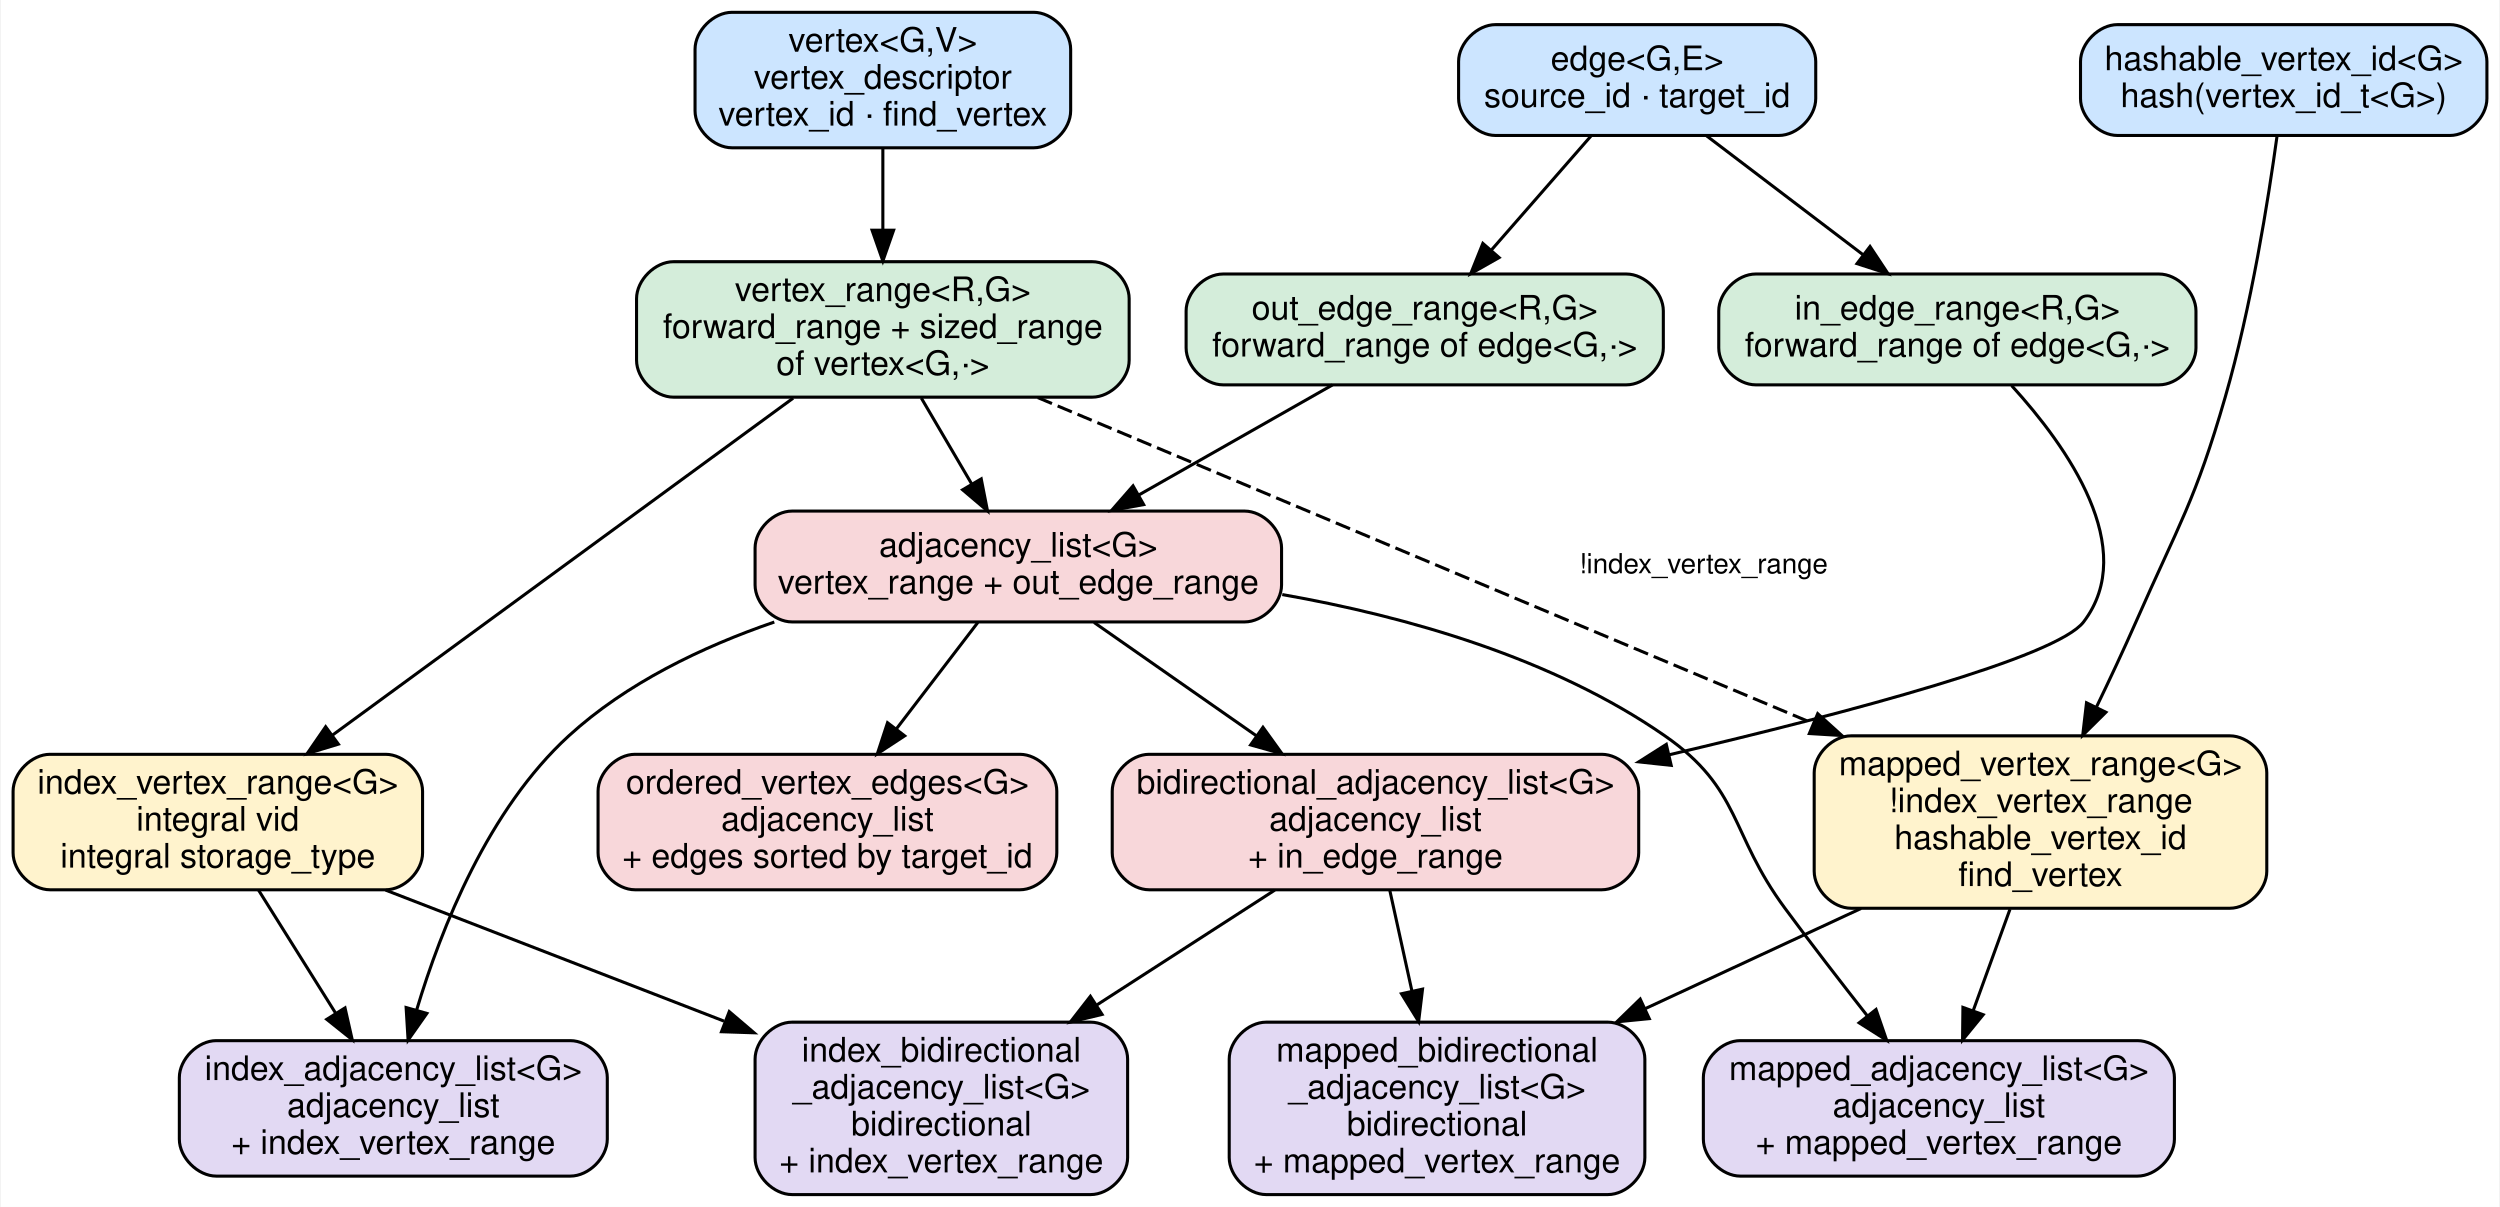
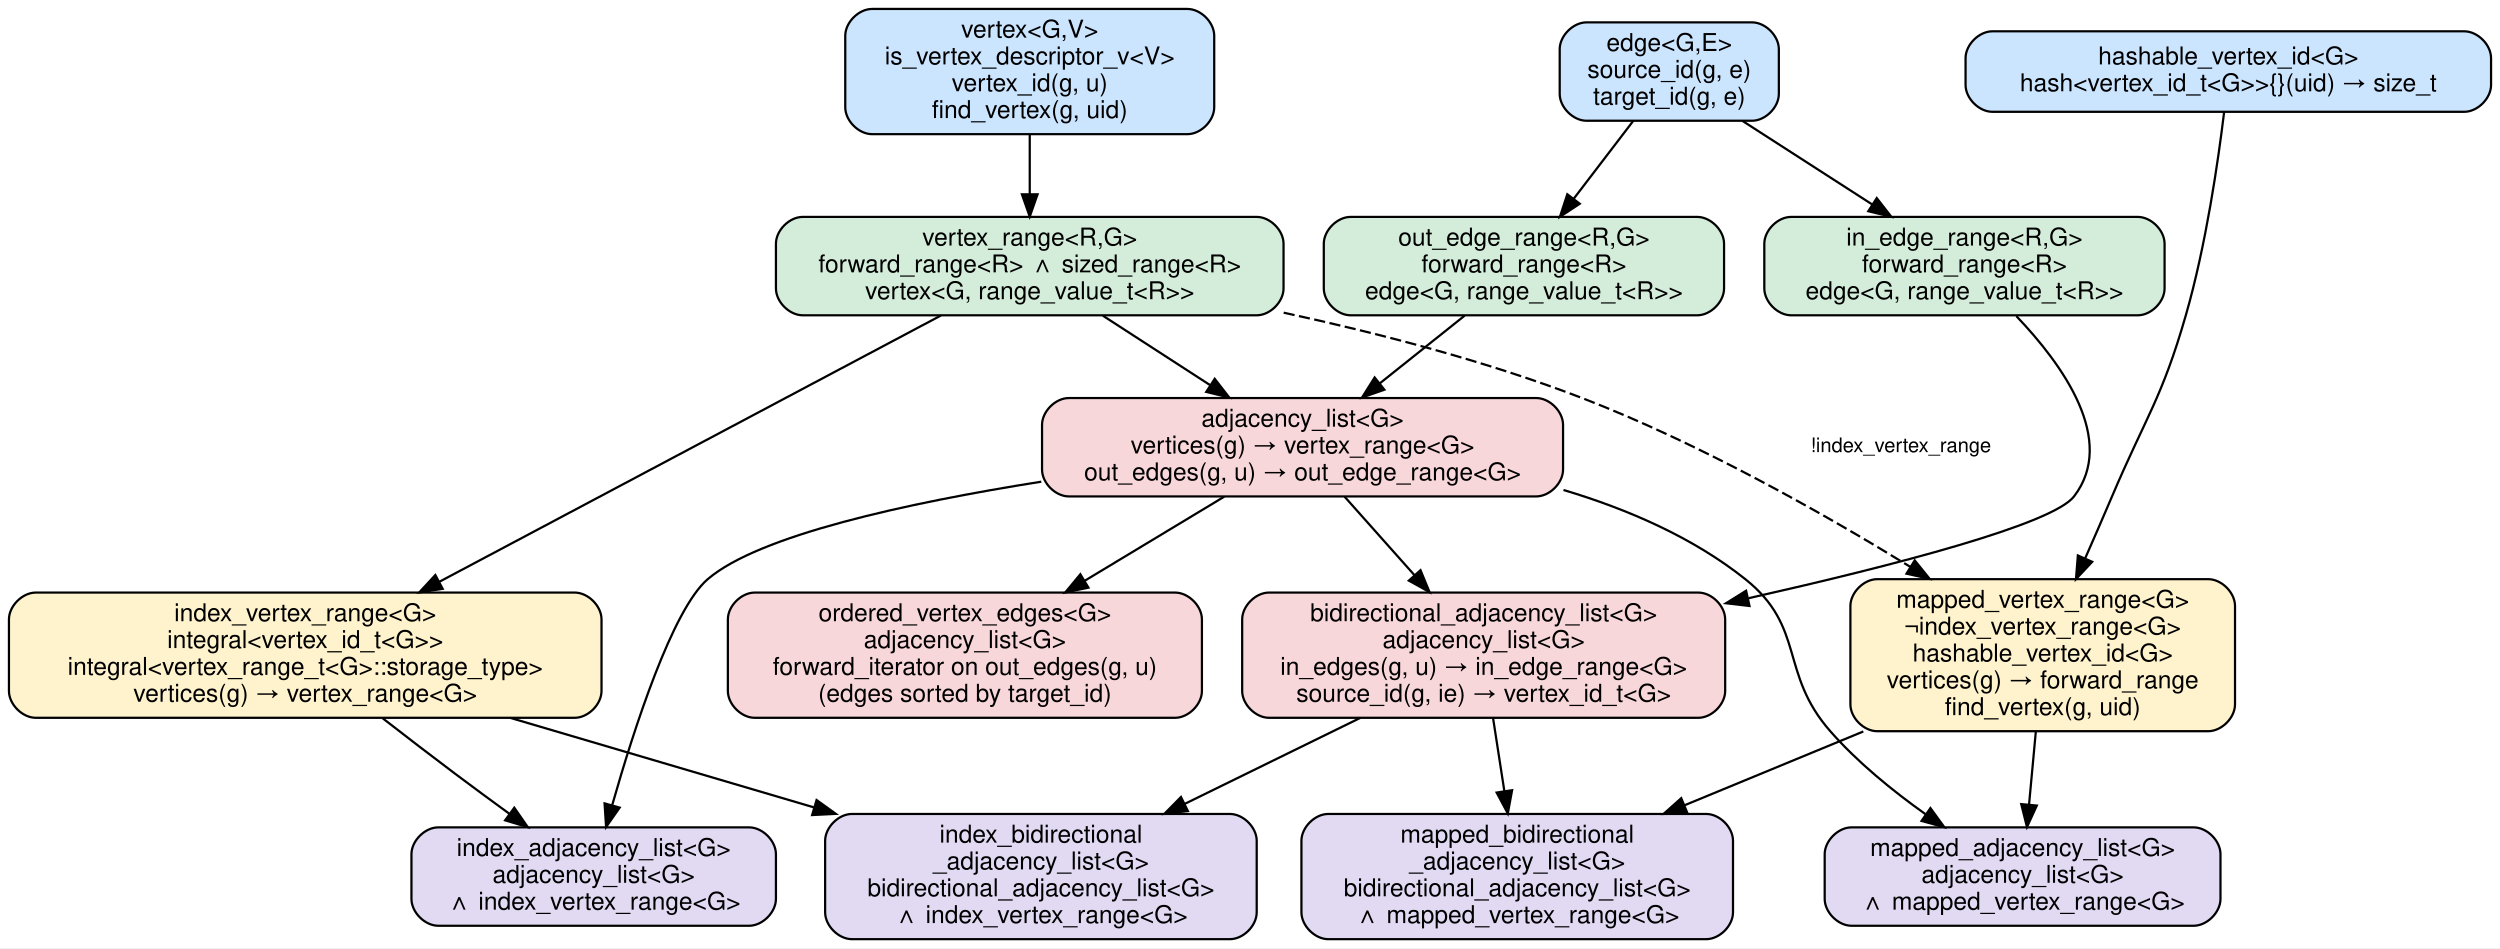
- <svg xmlns="http://www.w3.org/2000/svg" width="812pt" height="392pt" viewBox="0.00 0.00 811.50 392.00">
-   <g id="graph0" class="graph" transform="scale(1 1) rotate(0) translate(4 388)">
-     <polygon fill="white" stroke="transparent" points="-4,4 -4,-388 807.5,-388 807.5,4 -4,4" />
+ <svg xmlns="http://www.w3.org/2000/svg" width="1118pt" height="424pt" viewBox="0.00 0.00 1118.00 424.00">
+   <g id="graph0" class="graph" transform="scale(1 1) rotate(0) translate(4 420)">
+     <polygon fill="white" stroke="transparent" points="-4,4 -4,-420 1114,-420 1114,4 -4,4" />
    <g id="node1" class="node">
-       <path fill="#cce5ff" stroke="black" d="M573.5,-380C573.5,-380 481.5,-380 481.5,-380 475.5,-380 469.5,-374 469.5,-368 469.5,-368 469.5,-356 469.5,-356 469.5,-350 475.5,-344 481.5,-344 481.5,-344 573.5,-344 573.5,-344 579.5,-344 585.5,-350 585.5,-356 585.5,-356 585.5,-368 585.5,-368 585.5,-374 579.5,-380 573.5,-380" />
-       <text text-anchor="middle" x="527.5" y="-365.2" font-family="Helvetica,sans-Serif" font-size="11.00">edge&lt;G,E&gt;</text>
-       <text text-anchor="middle" x="527.5" y="-353.2" font-family="Helvetica,sans-Serif" font-size="11.00">source_id · target_id</text>
+       <path fill="#cce5ff" stroke="black" d="M779.5,-410C779.5,-410 705.5,-410 705.5,-410 699.5,-410 693.5,-404 693.5,-398 693.5,-398 693.5,-378 693.5,-378 693.5,-372 699.5,-366 705.5,-366 705.5,-366 779.5,-366 779.5,-366 785.5,-366 791.5,-372 791.5,-378 791.5,-378 791.5,-398 791.5,-398 791.5,-404 785.5,-410 779.5,-410" />
+       <text text-anchor="middle" x="742.5" y="-397.2" font-family="Helvetica,sans-Serif" font-size="11.00">edge&lt;G,E&gt;</text>
+       <text text-anchor="middle" x="742.5" y="-385.2" font-family="Helvetica,sans-Serif" font-size="11.00">source_id(g, e)</text>
+       <text text-anchor="middle" x="742.5" y="-373.2" font-family="Helvetica,sans-Serif" font-size="11.00">target_id(g, e)</text>
    </g>
    <g id="node4" class="node">
-       <path fill="#d4edda" stroke="black" d="M524,-299C524,-299 393,-299 393,-299 387,-299 381,-293 381,-287 381,-287 381,-275 381,-275 381,-269 387,-263 393,-263 393,-263 524,-263 524,-263 530,-263 536,-269 536,-275 536,-275 536,-287 536,-287 536,-293 530,-299 524,-299" />
-       <text text-anchor="middle" x="458.5" y="-284.2" font-family="Helvetica,sans-Serif" font-size="11.00">out_edge_range&lt;R,G&gt;</text>
-       <text text-anchor="middle" x="458.5" y="-272.2" font-family="Helvetica,sans-Serif" font-size="11.00">forward_range of edge&lt;G,·&gt;</text>
+       <path fill="#d4edda" stroke="black" d="M755,-323C755,-323 600,-323 600,-323 594,-323 588,-317 588,-311 588,-311 588,-291 588,-291 588,-285 594,-279 600,-279 600,-279 755,-279 755,-279 761,-279 767,-285 767,-291 767,-291 767,-311 767,-311 767,-317 761,-323 755,-323" />
+       <text text-anchor="middle" x="677.5" y="-310.2" font-family="Helvetica,sans-Serif" font-size="11.00">out_edge_range&lt;R,G&gt;</text>
+       <text text-anchor="middle" x="677.5" y="-298.2" font-family="Helvetica,sans-Serif" font-size="11.00">forward_range&lt;R&gt;</text>
+       <text text-anchor="middle" x="677.5" y="-286.2" font-family="Helvetica,sans-Serif" font-size="11.00">edge&lt;G, range_value_t&lt;R&gt;&gt;</text>
    </g>
    <g id="edge1" class="edge">
-       <path fill="none" stroke="black" d="M512.53,-343.86C503.03,-332.99 490.6,-318.75 480.05,-306.67" />
-       <polygon fill="black" stroke="black" points="482.66,-304.34 473.44,-299.11 477.38,-308.94 482.66,-304.34" />
+       <path fill="none" stroke="black" d="M726.43,-365.99C718.39,-355.47 708.51,-342.56 699.75,-331.1" />
+       <polygon fill="black" stroke="black" points="702.46,-328.88 693.61,-323.06 696.9,-333.13 702.46,-328.88" />
    </g>
    <g id="node5" class="node">
-       <path fill="#d4edda" stroke="black" d="M697,-299C697,-299 566,-299 566,-299 560,-299 554,-293 554,-287 554,-287 554,-275 554,-275 554,-269 560,-263 566,-263 566,-263 697,-263 697,-263 703,-263 709,-269 709,-275 709,-275 709,-287 709,-287 709,-293 703,-299 697,-299" />
-       <text text-anchor="middle" x="631.5" y="-284.2" font-family="Helvetica,sans-Serif" font-size="11.00">in_edge_range&lt;R,G&gt;</text>
-       <text text-anchor="middle" x="631.5" y="-272.2" font-family="Helvetica,sans-Serif" font-size="11.00">forward_range of edge&lt;G,·&gt;</text>
+       <path fill="#d4edda" stroke="black" d="M952,-323C952,-323 797,-323 797,-323 791,-323 785,-317 785,-311 785,-311 785,-291 785,-291 785,-285 791,-279 797,-279 797,-279 952,-279 952,-279 958,-279 964,-285 964,-291 964,-291 964,-311 964,-311 964,-317 958,-323 952,-323" />
+       <text text-anchor="middle" x="874.5" y="-310.2" font-family="Helvetica,sans-Serif" font-size="11.00">in_edge_range&lt;R,G&gt;</text>
+       <text text-anchor="middle" x="874.5" y="-298.2" font-family="Helvetica,sans-Serif" font-size="11.00">forward_range&lt;R&gt;</text>
+       <text text-anchor="middle" x="874.5" y="-286.2" font-family="Helvetica,sans-Serif" font-size="11.00">edge&lt;G, range_value_t&lt;R&gt;&gt;</text>
    </g>
    <g id="edge2" class="edge">
-       <path fill="none" stroke="black" d="M550.07,-343.86C564.92,-332.57 584.55,-317.66 600.82,-305.3" />
-       <polygon fill="black" stroke="black" points="603.13,-307.94 608.98,-299.11 598.9,-302.37 603.13,-307.94" />
+       <path fill="none" stroke="black" d="M775.13,-365.99C792.66,-354.7 814.46,-340.67 833.16,-328.62" />
+       <polygon fill="black" stroke="black" points="835.28,-331.42 841.79,-323.06 831.49,-325.54 835.28,-331.42" />
    </g>
    <g id="node2" class="node">
-       <path fill="#cce5ff" stroke="black" d="M331.5,-384C331.5,-384 233.5,-384 233.5,-384 227.5,-384 221.5,-378 221.5,-372 221.5,-372 221.5,-352 221.5,-352 221.5,-346 227.5,-340 233.5,-340 233.5,-340 331.5,-340 331.5,-340 337.5,-340 343.5,-346 343.5,-352 343.5,-352 343.5,-372 343.5,-372 343.5,-378 337.5,-384 331.5,-384" />
-       <text text-anchor="middle" x="282.5" y="-371.2" font-family="Helvetica,sans-Serif" font-size="11.00">vertex&lt;G,V&gt;</text>
-       <text text-anchor="middle" x="282.5" y="-359.2" font-family="Helvetica,sans-Serif" font-size="11.00">vertex_descriptor</text>
-       <text text-anchor="middle" x="282.5" y="-347.2" font-family="Helvetica,sans-Serif" font-size="11.00">vertex_id · find_vertex</text>
+       <path fill="#cce5ff" stroke="black" d="M527,-416C527,-416 386,-416 386,-416 380,-416 374,-410 374,-404 374,-404 374,-372 374,-372 374,-366 380,-360 386,-360 386,-360 527,-360 527,-360 533,-360 539,-366 539,-372 539,-372 539,-404 539,-404 539,-410 533,-416 527,-416" />
+       <text text-anchor="middle" x="456.5" y="-403.2" font-family="Helvetica,sans-Serif" font-size="11.00">vertex&lt;G,V&gt;</text>
+       <text text-anchor="middle" x="456.5" y="-391.2" font-family="Helvetica,sans-Serif" font-size="11.00">is_vertex_descriptor_v&lt;V&gt;</text>
+       <text text-anchor="middle" x="456.5" y="-379.2" font-family="Helvetica,sans-Serif" font-size="11.00">vertex_id(g, u)</text>
+       <text text-anchor="middle" x="456.5" y="-367.2" font-family="Helvetica,sans-Serif" font-size="11.00">find_vertex(g, uid)</text>
    </g>
    <g id="node6" class="node">
-       <path fill="#d4edda" stroke="black" d="M350.5,-303C350.5,-303 214.5,-303 214.5,-303 208.5,-303 202.5,-297 202.5,-291 202.5,-291 202.5,-271 202.5,-271 202.5,-265 208.5,-259 214.5,-259 214.5,-259 350.5,-259 350.5,-259 356.5,-259 362.5,-265 362.5,-271 362.5,-271 362.5,-291 362.5,-291 362.5,-297 356.5,-303 350.5,-303" />
-       <text text-anchor="middle" x="282.5" y="-290.2" font-family="Helvetica,sans-Serif" font-size="11.00">vertex_range&lt;R,G&gt;</text>
-       <text text-anchor="middle" x="282.5" y="-278.2" font-family="Helvetica,sans-Serif" font-size="11.00">forward_range + sized_range</text>
-       <text text-anchor="middle" x="282.5" y="-266.2" font-family="Helvetica,sans-Serif" font-size="11.00">of vertex&lt;G,·&gt;</text>
+       <path fill="#d4edda" stroke="black" d="M558,-323C558,-323 355,-323 355,-323 349,-323 343,-317 343,-311 343,-311 343,-291 343,-291 343,-285 349,-279 355,-279 355,-279 558,-279 558,-279 564,-279 570,-285 570,-291 570,-291 570,-311 570,-311 570,-317 564,-323 558,-323" />
+       <text text-anchor="middle" x="456.5" y="-310.2" font-family="Helvetica,sans-Serif" font-size="11.00">vertex_range&lt;R,G&gt;</text>
+       <text text-anchor="middle" x="456.5" y="-298.2" font-family="Helvetica,sans-Serif" font-size="11.00">forward_range&lt;R&gt; ∧ sized_range&lt;R&gt;</text>
+       <text text-anchor="middle" x="456.5" y="-286.2" font-family="Helvetica,sans-Serif" font-size="11.00">vertex&lt;G, range_value_t&lt;R&gt;&gt;</text>
    </g>
    <g id="edge3" class="edge">
-       <path fill="none" stroke="black" d="M282.5,-339.83C282.5,-331.68 282.5,-322.2 282.5,-313.3" />
-       <polygon fill="black" stroke="black" points="286,-313.23 282.5,-303.23 279,-313.23 286,-313.23" />
+       <path fill="none" stroke="black" d="M456.5,-359.64C456.5,-351.22 456.5,-341.89 456.5,-333.23" />
+       <polygon fill="black" stroke="black" points="460,-333.11 456.5,-323.11 453,-333.11 460,-333.11" />
    </g>
    <g id="node3" class="node">
-       <path fill="#cce5ff" stroke="black" d="M791.5,-380C791.5,-380 683.5,-380 683.5,-380 677.5,-380 671.5,-374 671.5,-368 671.5,-368 671.5,-356 671.5,-356 671.5,-350 677.5,-344 683.5,-344 683.5,-344 791.5,-344 791.5,-344 797.5,-344 803.5,-350 803.5,-356 803.5,-356 803.5,-368 803.5,-368 803.5,-374 797.5,-380 791.5,-380" />
-       <text text-anchor="middle" x="737.5" y="-365.2" font-family="Helvetica,sans-Serif" font-size="11.00">hashable_vertex_id&lt;G&gt;</text>
-       <text text-anchor="middle" x="737.5" y="-353.2" font-family="Helvetica,sans-Serif" font-size="11.00">hash(vertex_id_t&lt;G&gt;)</text>
+       <path fill="#cce5ff" stroke="black" d="M1098,-406C1098,-406 887,-406 887,-406 881,-406 875,-400 875,-394 875,-394 875,-382 875,-382 875,-376 881,-370 887,-370 887,-370 1098,-370 1098,-370 1104,-370 1110,-376 1110,-382 1110,-382 1110,-394 1110,-394 1110,-400 1104,-406 1098,-406" />
+       <text text-anchor="middle" x="992.5" y="-391.2" font-family="Helvetica,sans-Serif" font-size="11.00">hashable_vertex_id&lt;G&gt;</text>
+       <text text-anchor="middle" x="992.5" y="-379.2" font-family="Helvetica,sans-Serif" font-size="11.00">hash&lt;vertex_id_t&lt;G&gt;&gt;{}(uid) → size_t</text>
    </g>
    <g id="node8" class="node">
-       <path fill="#fff3cd" stroke="black" d="M720,-149C720,-149 597,-149 597,-149 591,-149 585,-143 585,-137 585,-137 585,-105 585,-105 585,-99 591,-93 597,-93 597,-93 720,-93 720,-93 726,-93 732,-99 732,-105 732,-105 732,-137 732,-137 732,-143 726,-149 720,-149" />
-       <text text-anchor="middle" x="658.5" y="-136.2" font-family="Helvetica,sans-Serif" font-size="11.00">mapped_vertex_range&lt;G&gt;</text>
-       <text text-anchor="middle" x="658.5" y="-124.2" font-family="Helvetica,sans-Serif" font-size="11.00">!index_vertex_range</text>
-       <text text-anchor="middle" x="658.5" y="-112.2" font-family="Helvetica,sans-Serif" font-size="11.00">hashable_vertex_id</text>
-       <text text-anchor="middle" x="658.5" y="-100.2" font-family="Helvetica,sans-Serif" font-size="11.00">find_vertex</text>
+       <path fill="#fff3cd" stroke="black" d="M983.5,-161C983.5,-161 835.5,-161 835.5,-161 829.5,-161 823.5,-155 823.5,-149 823.5,-149 823.5,-105 823.5,-105 823.5,-99 829.5,-93 835.5,-93 835.5,-93 983.5,-93 983.5,-93 989.5,-93 995.5,-99 995.5,-105 995.5,-105 995.5,-149 995.5,-149 995.5,-155 989.5,-161 983.5,-161" />
+       <text text-anchor="middle" x="909.5" y="-148.2" font-family="Helvetica,sans-Serif" font-size="11.00">mapped_vertex_range&lt;G&gt;</text>
+       <text text-anchor="middle" x="909.5" y="-136.2" font-family="Helvetica,sans-Serif" font-size="11.00">¬index_vertex_range&lt;G&gt;</text>
+       <text text-anchor="middle" x="909.5" y="-124.2" font-family="Helvetica,sans-Serif" font-size="11.00">hashable_vertex_id&lt;G&gt;</text>
+       <text text-anchor="middle" x="909.5" y="-112.2" font-family="Helvetica,sans-Serif" font-size="11.00">vertices(g) → forward_range</text>
+       <text text-anchor="middle" x="909.5" y="-100.2" font-family="Helvetica,sans-Serif" font-size="11.00">find_vertex(g, uid)</text>
    </g>
    <g id="edge6" class="edge">
-       <path fill="none" stroke="black" d="M735.33,-343.8C732.52,-323.33 726.95,-288.25 718.5,-259 708.81,-225.46 703.56,-217.95 689.5,-186 685.51,-176.94 680.98,-167.28 676.64,-158.29" />
-       <polygon fill="black" stroke="black" points="679.74,-156.66 672.22,-149.2 673.45,-159.73 679.74,-156.66" />
+       <path fill="none" stroke="black" d="M990.63,-369.91C988.03,-348.4 982.57,-310.47 973.5,-279 962.74,-241.65 955.71,-233.78 940.5,-198 936.68,-189.01 932.5,-179.42 928.48,-170.3" />
+       <polygon fill="black" stroke="black" points="931.62,-168.75 924.37,-161.03 925.22,-171.59 931.62,-168.75" />
    </g>
    <g id="node9" class="node">
-       <path fill="#f8d7da" stroke="black" d="M400,-222C400,-222 253,-222 253,-222 247,-222 241,-216 241,-210 241,-210 241,-198 241,-198 241,-192 247,-186 253,-186 253,-186 400,-186 400,-186 406,-186 412,-192 412,-198 412,-198 412,-210 412,-210 412,-216 406,-222 400,-222" />
-       <text text-anchor="middle" x="326.5" y="-207.2" font-family="Helvetica,sans-Serif" font-size="11.00">adjacency_list&lt;G&gt;</text>
-       <text text-anchor="middle" x="326.5" y="-195.2" font-family="Helvetica,sans-Serif" font-size="11.00">vertex_range + out_edge_range</text>
+       <path fill="#f8d7da" stroke="black" d="M683,-242C683,-242 474,-242 474,-242 468,-242 462,-236 462,-230 462,-230 462,-210 462,-210 462,-204 468,-198 474,-198 474,-198 683,-198 683,-198 689,-198 695,-204 695,-210 695,-210 695,-230 695,-230 695,-236 689,-242 683,-242" />
+       <text text-anchor="middle" x="578.5" y="-229.2" font-family="Helvetica,sans-Serif" font-size="11.00">adjacency_list&lt;G&gt;</text>
+       <text text-anchor="middle" x="578.5" y="-217.2" font-family="Helvetica,sans-Serif" font-size="11.00">vertices(g) → vertex_range&lt;G&gt;</text>
+       <text text-anchor="middle" x="578.5" y="-205.2" font-family="Helvetica,sans-Serif" font-size="11.00">out_edges(g, u) → out_edge_range&lt;G&gt;</text>
    </g>
    <g id="edge7" class="edge">
-       <path fill="none" stroke="black" d="M428.55,-262.98C409.95,-252.41 385.83,-238.71 365.72,-227.28" />
-       <polygon fill="black" stroke="black" points="367.21,-224.11 356.79,-222.21 363.76,-230.19 367.21,-224.11" />
+       <path fill="none" stroke="black" d="M650.97,-278.83C639.32,-269.53 625.48,-258.49 613.04,-248.56" />
+       <polygon fill="black" stroke="black" points="615.1,-245.73 605.1,-242.23 610.74,-251.2 615.1,-245.73" />
    </g>
    <g id="node11" class="node">
-       <path fill="#f8d7da" stroke="black" d="M516,-143C516,-143 369,-143 369,-143 363,-143 357,-137 357,-131 357,-131 357,-111 357,-111 357,-105 363,-99 369,-99 369,-99 516,-99 516,-99 522,-99 528,-105 528,-111 528,-111 528,-131 528,-131 528,-137 522,-143 516,-143" />
-       <text text-anchor="middle" x="442.5" y="-130.2" font-family="Helvetica,sans-Serif" font-size="11.00">bidirectional_adjacency_list&lt;G&gt;</text>
-       <text text-anchor="middle" x="442.5" y="-118.2" font-family="Helvetica,sans-Serif" font-size="11.00">adjacency_list</text>
-       <text text-anchor="middle" x="442.5" y="-106.2" font-family="Helvetica,sans-Serif" font-size="11.00">+ in_edge_range</text>
+       <path fill="#f8d7da" stroke="black" d="M755.5,-155C755.5,-155 563.5,-155 563.5,-155 557.5,-155 551.5,-149 551.5,-143 551.5,-143 551.5,-111 551.5,-111 551.5,-105 557.5,-99 563.5,-99 563.5,-99 755.5,-99 755.5,-99 761.5,-99 767.5,-105 767.5,-111 767.5,-111 767.5,-143 767.5,-143 767.5,-149 761.5,-155 755.5,-155" />
+       <text text-anchor="middle" x="659.5" y="-142.2" font-family="Helvetica,sans-Serif" font-size="11.00">bidirectional_adjacency_list&lt;G&gt;</text>
+       <text text-anchor="middle" x="659.5" y="-130.2" font-family="Helvetica,sans-Serif" font-size="11.00">adjacency_list&lt;G&gt;</text>
+       <text text-anchor="middle" x="659.5" y="-118.2" font-family="Helvetica,sans-Serif" font-size="11.00">in_edges(g, u) → in_edge_range&lt;G&gt;</text>
+       <text text-anchor="middle" x="659.5" y="-106.2" font-family="Helvetica,sans-Serif" font-size="11.00">source_id(g, ie) → vertex_id_t&lt;G&gt;</text>
    </g>
    <g id="edge11" class="edge">
-       <path fill="none" stroke="black" d="M649.12,-262.76C667.28,-242.86 690.59,-209.82 672.5,-186 663.82,-174.57 597.17,-156.77 537.85,-142.84" />
-       <polygon fill="black" stroke="black" points="538.55,-139.41 528.02,-140.55 536.96,-146.23 538.55,-139.41" />
+       <path fill="none" stroke="black" d="M897.7,-278.64C918.43,-256.95 942.79,-223.07 923.5,-198 913.93,-185.56 843.59,-167.25 777.93,-152.48" />
+       <polygon fill="black" stroke="black" points="778.38,-149 767.86,-150.23 776.86,-155.83 778.38,-149" />
    </g>
    <g id="node7" class="node">
-       <path fill="#fff3cd" stroke="black" d="M121,-143C121,-143 12,-143 12,-143 6,-143 0,-137 0,-131 0,-131 0,-111 0,-111 0,-105 6,-99 12,-99 12,-99 121,-99 121,-99 127,-99 133,-105 133,-111 133,-111 133,-131 133,-131 133,-137 127,-143 121,-143" />
-       <text text-anchor="middle" x="66.5" y="-130.2" font-family="Helvetica,sans-Serif" font-size="11.00">index_vertex_range&lt;G&gt;</text>
-       <text text-anchor="middle" x="66.5" y="-118.2" font-family="Helvetica,sans-Serif" font-size="11.00">integral vid</text>
-       <text text-anchor="middle" x="66.5" y="-106.2" font-family="Helvetica,sans-Serif" font-size="11.00">integral storage_type</text>
+       <path fill="#fff3cd" stroke="black" d="M253,-155C253,-155 12,-155 12,-155 6,-155 0,-149 0,-143 0,-143 0,-111 0,-111 0,-105 6,-99 12,-99 12,-99 253,-99 253,-99 259,-99 265,-105 265,-111 265,-111 265,-143 265,-143 265,-149 259,-155 253,-155" />
+       <text text-anchor="middle" x="132.5" y="-142.2" font-family="Helvetica,sans-Serif" font-size="11.00">index_vertex_range&lt;G&gt;</text>
+       <text text-anchor="middle" x="132.5" y="-130.2" font-family="Helvetica,sans-Serif" font-size="11.00">integral&lt;vertex_id_t&lt;G&gt;&gt;</text>
+       <text text-anchor="middle" x="132.5" y="-118.2" font-family="Helvetica,sans-Serif" font-size="11.00">integral&lt;vertex_range_t&lt;G&gt;::storage_type&gt;</text>
+       <text text-anchor="middle" x="132.5" y="-106.2" font-family="Helvetica,sans-Serif" font-size="11.00">vertices(g) → vertex_range&lt;G&gt;</text>
    </g>
    <g id="edge4" class="edge">
-       <path fill="none" stroke="black" d="M253.37,-258.69C214.61,-230.34 146.06,-180.2 103.63,-149.16" />
-       <polygon fill="black" stroke="black" points="105.65,-146.3 95.51,-143.22 101.52,-151.95 105.65,-146.3" />
+       <path fill="none" stroke="black" d="M416.77,-278.91C360.69,-249.14 257.87,-194.55 192.46,-159.83" />
+       <polygon fill="black" stroke="black" points="193.97,-156.67 183.49,-155.07 190.68,-162.85 193.97,-156.67" />
    </g>
    <g id="edge5" class="edge">
-       <path fill="none" stroke="black" stroke-dasharray="5,2" d="M332.82,-258.86C397.49,-231.68 510.28,-184.28 584.67,-153.02" />
-       <polygon fill="black" stroke="black" points="586.14,-156.2 594,-149.1 583.43,-149.75 586.14,-156.2" />
-       <text text-anchor="middle" x="549" y="-201.8" font-family="Helvetica,sans-Serif" font-size="9.00">  !index_vertex_range</text>
+       <path fill="none" stroke="black" stroke-dasharray="5,2" d="M570.05,-280.17C612.68,-270.96 661.07,-258.36 703.5,-242 755.37,-222 810.28,-191.07 850.35,-166.47" />
+       <polygon fill="black" stroke="black" points="852.26,-169.4 858.92,-161.16 848.58,-163.45 852.26,-169.4" />
+       <text text-anchor="middle" x="846" y="-217.8" font-family="Helvetica,sans-Serif" font-size="9.00">  !index_vertex_range</text>
    </g>
    <g id="edge8" class="edge">
-       <path fill="none" stroke="black" d="M294.99,-258.71C300.1,-250 306.05,-239.86 311.4,-230.74" />
-       <polygon fill="black" stroke="black" points="314.45,-232.46 316.49,-222.06 308.41,-228.91 314.45,-232.46" />
+       <path fill="none" stroke="black" d="M489.19,-278.83C503.96,-269.27 521.58,-257.86 537.24,-247.72" />
+       <polygon fill="black" stroke="black" points="539.22,-250.6 545.72,-242.23 535.42,-244.73 539.22,-250.6" />
    </g>
    <g id="node12" class="node">
-       <path fill="#e2d9f3" stroke="black" d="M181,-50C181,-50 66,-50 66,-50 60,-50 54,-44 54,-38 54,-38 54,-18 54,-18 54,-12 60,-6 66,-6 66,-6 181,-6 181,-6 187,-6 193,-12 193,-18 193,-18 193,-38 193,-38 193,-44 187,-50 181,-50" />
-       <text text-anchor="middle" x="123.5" y="-37.2" font-family="Helvetica,sans-Serif" font-size="11.00">index_adjacency_list&lt;G&gt;</text>
-       <text text-anchor="middle" x="123.5" y="-25.2" font-family="Helvetica,sans-Serif" font-size="11.00">adjacency_list</text>
-       <text text-anchor="middle" x="123.5" y="-13.2" font-family="Helvetica,sans-Serif" font-size="11.00">+ index_vertex_range</text>
+       <path fill="#e2d9f3" stroke="black" d="M331,-50C331,-50 192,-50 192,-50 186,-50 180,-44 180,-38 180,-38 180,-18 180,-18 180,-12 186,-6 192,-6 192,-6 331,-6 331,-6 337,-6 343,-12 343,-18 343,-18 343,-38 343,-38 343,-44 337,-50 331,-50" />
+       <text text-anchor="middle" x="261.5" y="-37.2" font-family="Helvetica,sans-Serif" font-size="11.00">index_adjacency_list&lt;G&gt;</text>
+       <text text-anchor="middle" x="261.5" y="-25.2" font-family="Helvetica,sans-Serif" font-size="11.00">adjacency_list&lt;G&gt;</text>
+       <text text-anchor="middle" x="261.5" y="-13.2" font-family="Helvetica,sans-Serif" font-size="11.00">∧ index_vertex_range&lt;G&gt;</text>
    </g>
    <g id="edge13" class="edge">
-       <path fill="none" stroke="black" d="M79.72,-98.89C87.15,-87.03 96.54,-72.04 104.72,-58.98" />
-       <polygon fill="black" stroke="black" points="107.81,-60.64 110.15,-50.31 101.88,-56.92 107.81,-60.64" />
+       <path fill="none" stroke="black" d="M167.11,-98.8C177.47,-90.74 188.9,-81.96 199.5,-74 207.32,-68.13 215.75,-61.93 223.81,-56.06" />
+       <polygon fill="black" stroke="black" points="225.99,-58.8 232.03,-50.1 221.88,-53.14 225.99,-58.8" />
    </g>
    <g id="node14" class="node">
-       <path fill="#e2d9f3" stroke="black" d="M350,-56C350,-56 253,-56 253,-56 247,-56 241,-50 241,-44 241,-44 241,-12 241,-12 241,-6 247,0 253,0 253,0 350,0 350,0 356,0 362,-6 362,-12 362,-12 362,-44 362,-44 362,-50 356,-56 350,-56" />
-       <text text-anchor="middle" x="301.5" y="-43.2" font-family="Helvetica,sans-Serif" font-size="11.00">index_bidirectional</text>
-       <text text-anchor="middle" x="301.5" y="-31.2" font-family="Helvetica,sans-Serif" font-size="11.00">_adjacency_list&lt;G&gt;</text>
-       <text text-anchor="middle" x="301.5" y="-19.2" font-family="Helvetica,sans-Serif" font-size="11.00">bidirectional</text>
-       <text text-anchor="middle" x="301.5" y="-7.2" font-family="Helvetica,sans-Serif" font-size="11.00">+ index_vertex_range</text>
+       <path fill="#e2d9f3" stroke="black" d="M546,-56C546,-56 377,-56 377,-56 371,-56 365,-50 365,-44 365,-44 365,-12 365,-12 365,-6 371,0 377,0 377,0 546,0 546,0 552,0 558,-6 558,-12 558,-12 558,-44 558,-44 558,-50 552,-56 546,-56" />
+       <text text-anchor="middle" x="461.5" y="-43.2" font-family="Helvetica,sans-Serif" font-size="11.00">index_bidirectional</text>
+       <text text-anchor="middle" x="461.5" y="-31.2" font-family="Helvetica,sans-Serif" font-size="11.00">_adjacency_list&lt;G&gt;</text>
+       <text text-anchor="middle" x="461.5" y="-19.2" font-family="Helvetica,sans-Serif" font-size="11.00">bidirectional_adjacency_list&lt;G&gt;</text>
+       <text text-anchor="middle" x="461.5" y="-7.2" font-family="Helvetica,sans-Serif" font-size="11.00">∧ index_vertex_range&lt;G&gt;</text>
    </g>
    <g id="edge17" class="edge">
-       <path fill="none" stroke="black" d="M121,-98.89C153.72,-86.22 195.7,-69.97 230.93,-56.33" />
-       <polygon fill="black" stroke="black" points="232.61,-59.43 240.68,-52.55 230.09,-52.9 232.61,-59.43" />
+       <path fill="none" stroke="black" d="M224.14,-98.98C266.39,-86.52 316.67,-71.7 360.06,-58.91" />
+       <polygon fill="black" stroke="black" points="361.17,-62.23 369.78,-56.04 359.19,-55.51 361.17,-62.23" />
    </g>
    <g id="node13" class="node">
-       <path fill="#e2d9f3" stroke="black" d="M690,-50C690,-50 561,-50 561,-50 555,-50 549,-44 549,-38 549,-38 549,-18 549,-18 549,-12 555,-6 561,-6 561,-6 690,-6 690,-6 696,-6 702,-12 702,-18 702,-18 702,-38 702,-38 702,-44 696,-50 690,-50" />
-       <text text-anchor="middle" x="625.5" y="-37.2" font-family="Helvetica,sans-Serif" font-size="11.00">mapped_adjacency_list&lt;G&gt;</text>
-       <text text-anchor="middle" x="625.5" y="-25.2" font-family="Helvetica,sans-Serif" font-size="11.00">adjacency_list</text>
-       <text text-anchor="middle" x="625.5" y="-13.2" font-family="Helvetica,sans-Serif" font-size="11.00">+ mapped_vertex_range</text>
+       <path fill="#e2d9f3" stroke="black" d="M977,-50C977,-50 824,-50 824,-50 818,-50 812,-44 812,-38 812,-38 812,-18 812,-18 812,-12 818,-6 824,-6 824,-6 977,-6 977,-6 983,-6 989,-12 989,-18 989,-18 989,-38 989,-38 989,-44 983,-50 977,-50" />
+       <text text-anchor="middle" x="900.5" y="-37.2" font-family="Helvetica,sans-Serif" font-size="11.00">mapped_adjacency_list&lt;G&gt;</text>
+       <text text-anchor="middle" x="900.5" y="-25.2" font-family="Helvetica,sans-Serif" font-size="11.00">adjacency_list&lt;G&gt;</text>
+       <text text-anchor="middle" x="900.5" y="-13.2" font-family="Helvetica,sans-Serif" font-size="11.00">∧ mapped_vertex_range&lt;G&gt;</text>
    </g>
    <g id="edge15" class="edge">
-       <path fill="none" stroke="black" d="M648.6,-92.7C644.82,-82.28 640.49,-70.33 636.6,-59.62" />
-       <polygon fill="black" stroke="black" points="639.89,-58.42 633.19,-50.21 633.31,-60.8 639.89,-58.42" />
+       <path fill="none" stroke="black" d="M906.43,-92.89C905.44,-82.27 904.36,-70.55 903.38,-60.08" />
+       <polygon fill="black" stroke="black" points="906.87,-59.75 902.46,-50.12 899.9,-60.4 906.87,-59.75" />
    </g>
    <g id="node15" class="node">
-       <path fill="#e2d9f3" stroke="black" d="M518,-56C518,-56 407,-56 407,-56 401,-56 395,-50 395,-44 395,-44 395,-12 395,-12 395,-6 401,0 407,0 407,0 518,0 518,0 524,0 530,-6 530,-12 530,-12 530,-44 530,-44 530,-50 524,-56 518,-56" />
-       <text text-anchor="middle" x="462.5" y="-43.2" font-family="Helvetica,sans-Serif" font-size="11.00">mapped_bidirectional</text>
-       <text text-anchor="middle" x="462.5" y="-31.2" font-family="Helvetica,sans-Serif" font-size="11.00">_adjacency_list&lt;G&gt;</text>
-       <text text-anchor="middle" x="462.5" y="-19.2" font-family="Helvetica,sans-Serif" font-size="11.00">bidirectional</text>
-       <text text-anchor="middle" x="462.5" y="-7.2" font-family="Helvetica,sans-Serif" font-size="11.00">+ mapped_vertex_range</text>
+       <path fill="#e2d9f3" stroke="black" d="M759,-56C759,-56 590,-56 590,-56 584,-56 578,-50 578,-44 578,-44 578,-12 578,-12 578,-6 584,0 590,0 590,0 759,0 759,0 765,0 771,-6 771,-12 771,-12 771,-44 771,-44 771,-50 765,-56 759,-56" />
+       <text text-anchor="middle" x="674.5" y="-43.2" font-family="Helvetica,sans-Serif" font-size="11.00">mapped_bidirectional</text>
+       <text text-anchor="middle" x="674.5" y="-31.2" font-family="Helvetica,sans-Serif" font-size="11.00">_adjacency_list&lt;G&gt;</text>
+       <text text-anchor="middle" x="674.5" y="-19.2" font-family="Helvetica,sans-Serif" font-size="11.00">bidirectional_adjacency_list&lt;G&gt;</text>
+       <text text-anchor="middle" x="674.5" y="-7.2" font-family="Helvetica,sans-Serif" font-size="11.00">∧ mapped_vertex_range&lt;G&gt;</text>
    </g>
    <g id="edge19" class="edge">
-       <path fill="none" stroke="black" d="M600.22,-92.94C578.21,-82.72 552.97,-71 530.16,-60.41" />
-       <polygon fill="black" stroke="black" points="531.43,-57.15 520.89,-56.11 528.49,-63.5 531.43,-57.15" />
+       <path fill="none" stroke="black" d="M829.28,-92.89C803.35,-82.18 774.71,-70.36 749.19,-59.83" />
+       <polygon fill="black" stroke="black" points="750.52,-56.59 739.94,-56.01 747.85,-63.06 750.52,-56.59" />
    </g>
    <g id="node10" class="node">
-       <path fill="#f8d7da" stroke="black" d="M327,-143C327,-143 202,-143 202,-143 196,-143 190,-137 190,-131 190,-131 190,-111 190,-111 190,-105 196,-99 202,-99 202,-99 327,-99 327,-99 333,-99 339,-105 339,-111 339,-111 339,-131 339,-131 339,-137 333,-143 327,-143" />
-       <text text-anchor="middle" x="264.5" y="-130.2" font-family="Helvetica,sans-Serif" font-size="11.00">ordered_vertex_edges&lt;G&gt;</text>
-       <text text-anchor="middle" x="264.5" y="-118.2" font-family="Helvetica,sans-Serif" font-size="11.00">adjacency_list</text>
-       <text text-anchor="middle" x="264.5" y="-106.2" font-family="Helvetica,sans-Serif" font-size="11.00">+ edges sorted by target_id</text>
+       <path fill="#f8d7da" stroke="black" d="M521.5,-155C521.5,-155 333.5,-155 333.5,-155 327.5,-155 321.5,-149 321.5,-143 321.5,-143 321.5,-111 321.5,-111 321.5,-105 327.5,-99 333.5,-99 333.5,-99 521.5,-99 521.5,-99 527.5,-99 533.5,-105 533.5,-111 533.5,-111 533.5,-143 533.5,-143 533.5,-149 527.5,-155 521.5,-155" />
+       <text text-anchor="middle" x="427.5" y="-142.2" font-family="Helvetica,sans-Serif" font-size="11.00">ordered_vertex_edges&lt;G&gt;</text>
+       <text text-anchor="middle" x="427.5" y="-130.2" font-family="Helvetica,sans-Serif" font-size="11.00">adjacency_list&lt;G&gt;</text>
+       <text text-anchor="middle" x="427.5" y="-118.2" font-family="Helvetica,sans-Serif" font-size="11.00">forward_iterator on out_edges(g, u)</text>
+       <text text-anchor="middle" x="427.5" y="-106.2" font-family="Helvetica,sans-Serif" font-size="11.00">(edges sorted by target_id)</text>
    </g>
    <g id="edge9" class="edge">
-       <path fill="none" stroke="black" d="M313.35,-185.82C305.69,-175.81 295.81,-162.91 286.95,-151.33" />
-       <polygon fill="black" stroke="black" points="289.58,-149 280.72,-143.19 284.02,-153.26 289.58,-149" />
+       <path fill="none" stroke="black" d="M543.48,-197.89C524.95,-186.73 501.81,-172.78 481.09,-160.29" />
+       <polygon fill="black" stroke="black" points="482.74,-157.21 472.37,-155.04 479.13,-163.2 482.74,-157.21" />
    </g>
    <g id="edge10" class="edge">
-       <path fill="none" stroke="black" d="M351.1,-185.82C366.42,-175.13 386.45,-161.14 403.85,-148.99" />
-       <polygon fill="black" stroke="black" points="405.96,-151.78 412.15,-143.19 401.95,-146.04 405.96,-151.78" />
+       <path fill="none" stroke="black" d="M597.29,-197.89C606.56,-187.47 618,-174.62 628.53,-162.8" />
+       <polygon fill="black" stroke="black" points="631.25,-165.01 635.28,-155.21 626.02,-160.35 631.25,-165.01" />
    </g>
    <g id="edge12" class="edge">
-       <path fill="none" stroke="black" d="M247.24,-185.96C223.65,-177.85 199.15,-166.05 180.5,-149 154.39,-125.12 139.11,-86.77 131.05,-59.87" />
-       <polygon fill="black" stroke="black" points="134.39,-58.84 128.3,-50.17 127.66,-60.75 134.39,-58.84" />
+       <path fill="none" stroke="black" d="M461.66,-204.59C401.19,-195.01 335.34,-180.57 312.5,-161 296.75,-147.51 279.59,-94.4 269.73,-59.8" />
+       <polygon fill="black" stroke="black" points="273.1,-58.83 267.04,-50.15 266.36,-60.72 273.1,-58.83" />
    </g>
    <g id="edge14" class="edge">
-       <path fill="none" stroke="black" d="M412.23,-194.89C452.75,-187.74 500.09,-174.29 536.5,-149 561.41,-131.7 557.49,-117.4 575.5,-93 584.04,-81.43 593.71,-68.92 602.26,-58.05" />
-       <polygon fill="black" stroke="black" points="605.08,-60.12 608.54,-50.11 599.59,-55.78 605.08,-60.12" />
+       <path fill="none" stroke="black" d="M695.19,-200.88C723.92,-192.3 753.11,-179.65 776.5,-161 803.57,-139.42 791.66,-119.02 814.5,-93 826.71,-79.08 842.42,-66.32 857.06,-55.91" />
+       <polygon fill="black" stroke="black" points="859.29,-58.63 865.52,-50.07 855.31,-52.87 859.29,-58.63" />
    </g>
    <g id="edge16" class="edge">
-       <path fill="none" stroke="black" d="M409.8,-98.89C392.65,-87.83 371.28,-74.03 352.06,-61.63" />
-       <polygon fill="black" stroke="black" points="353.7,-58.52 343.4,-56.04 349.9,-64.4 353.7,-58.52" />
+       <path fill="none" stroke="black" d="M604.35,-98.98C579.99,-87.05 551.19,-72.94 525.86,-60.53" />
+       <polygon fill="black" stroke="black" points="527.22,-57.3 516.7,-56.04 524.14,-63.59 527.22,-57.3" />
    </g>
    <g id="edge18" class="edge">
-       <path fill="none" stroke="black" d="M447.14,-98.89C449.28,-89.17 451.88,-77.33 454.33,-66.18" />
-       <polygon fill="black" stroke="black" points="457.79,-66.73 456.52,-56.21 450.95,-65.23 457.79,-66.73" />
+       <path fill="none" stroke="black" d="M663.68,-98.98C665.24,-88.87 667.05,-77.2 668.73,-66.32" />
+       <polygon fill="black" stroke="black" points="672.22,-66.63 670.29,-56.21 665.3,-65.56 672.22,-66.63" />
    </g>
  </g>
</svg>
